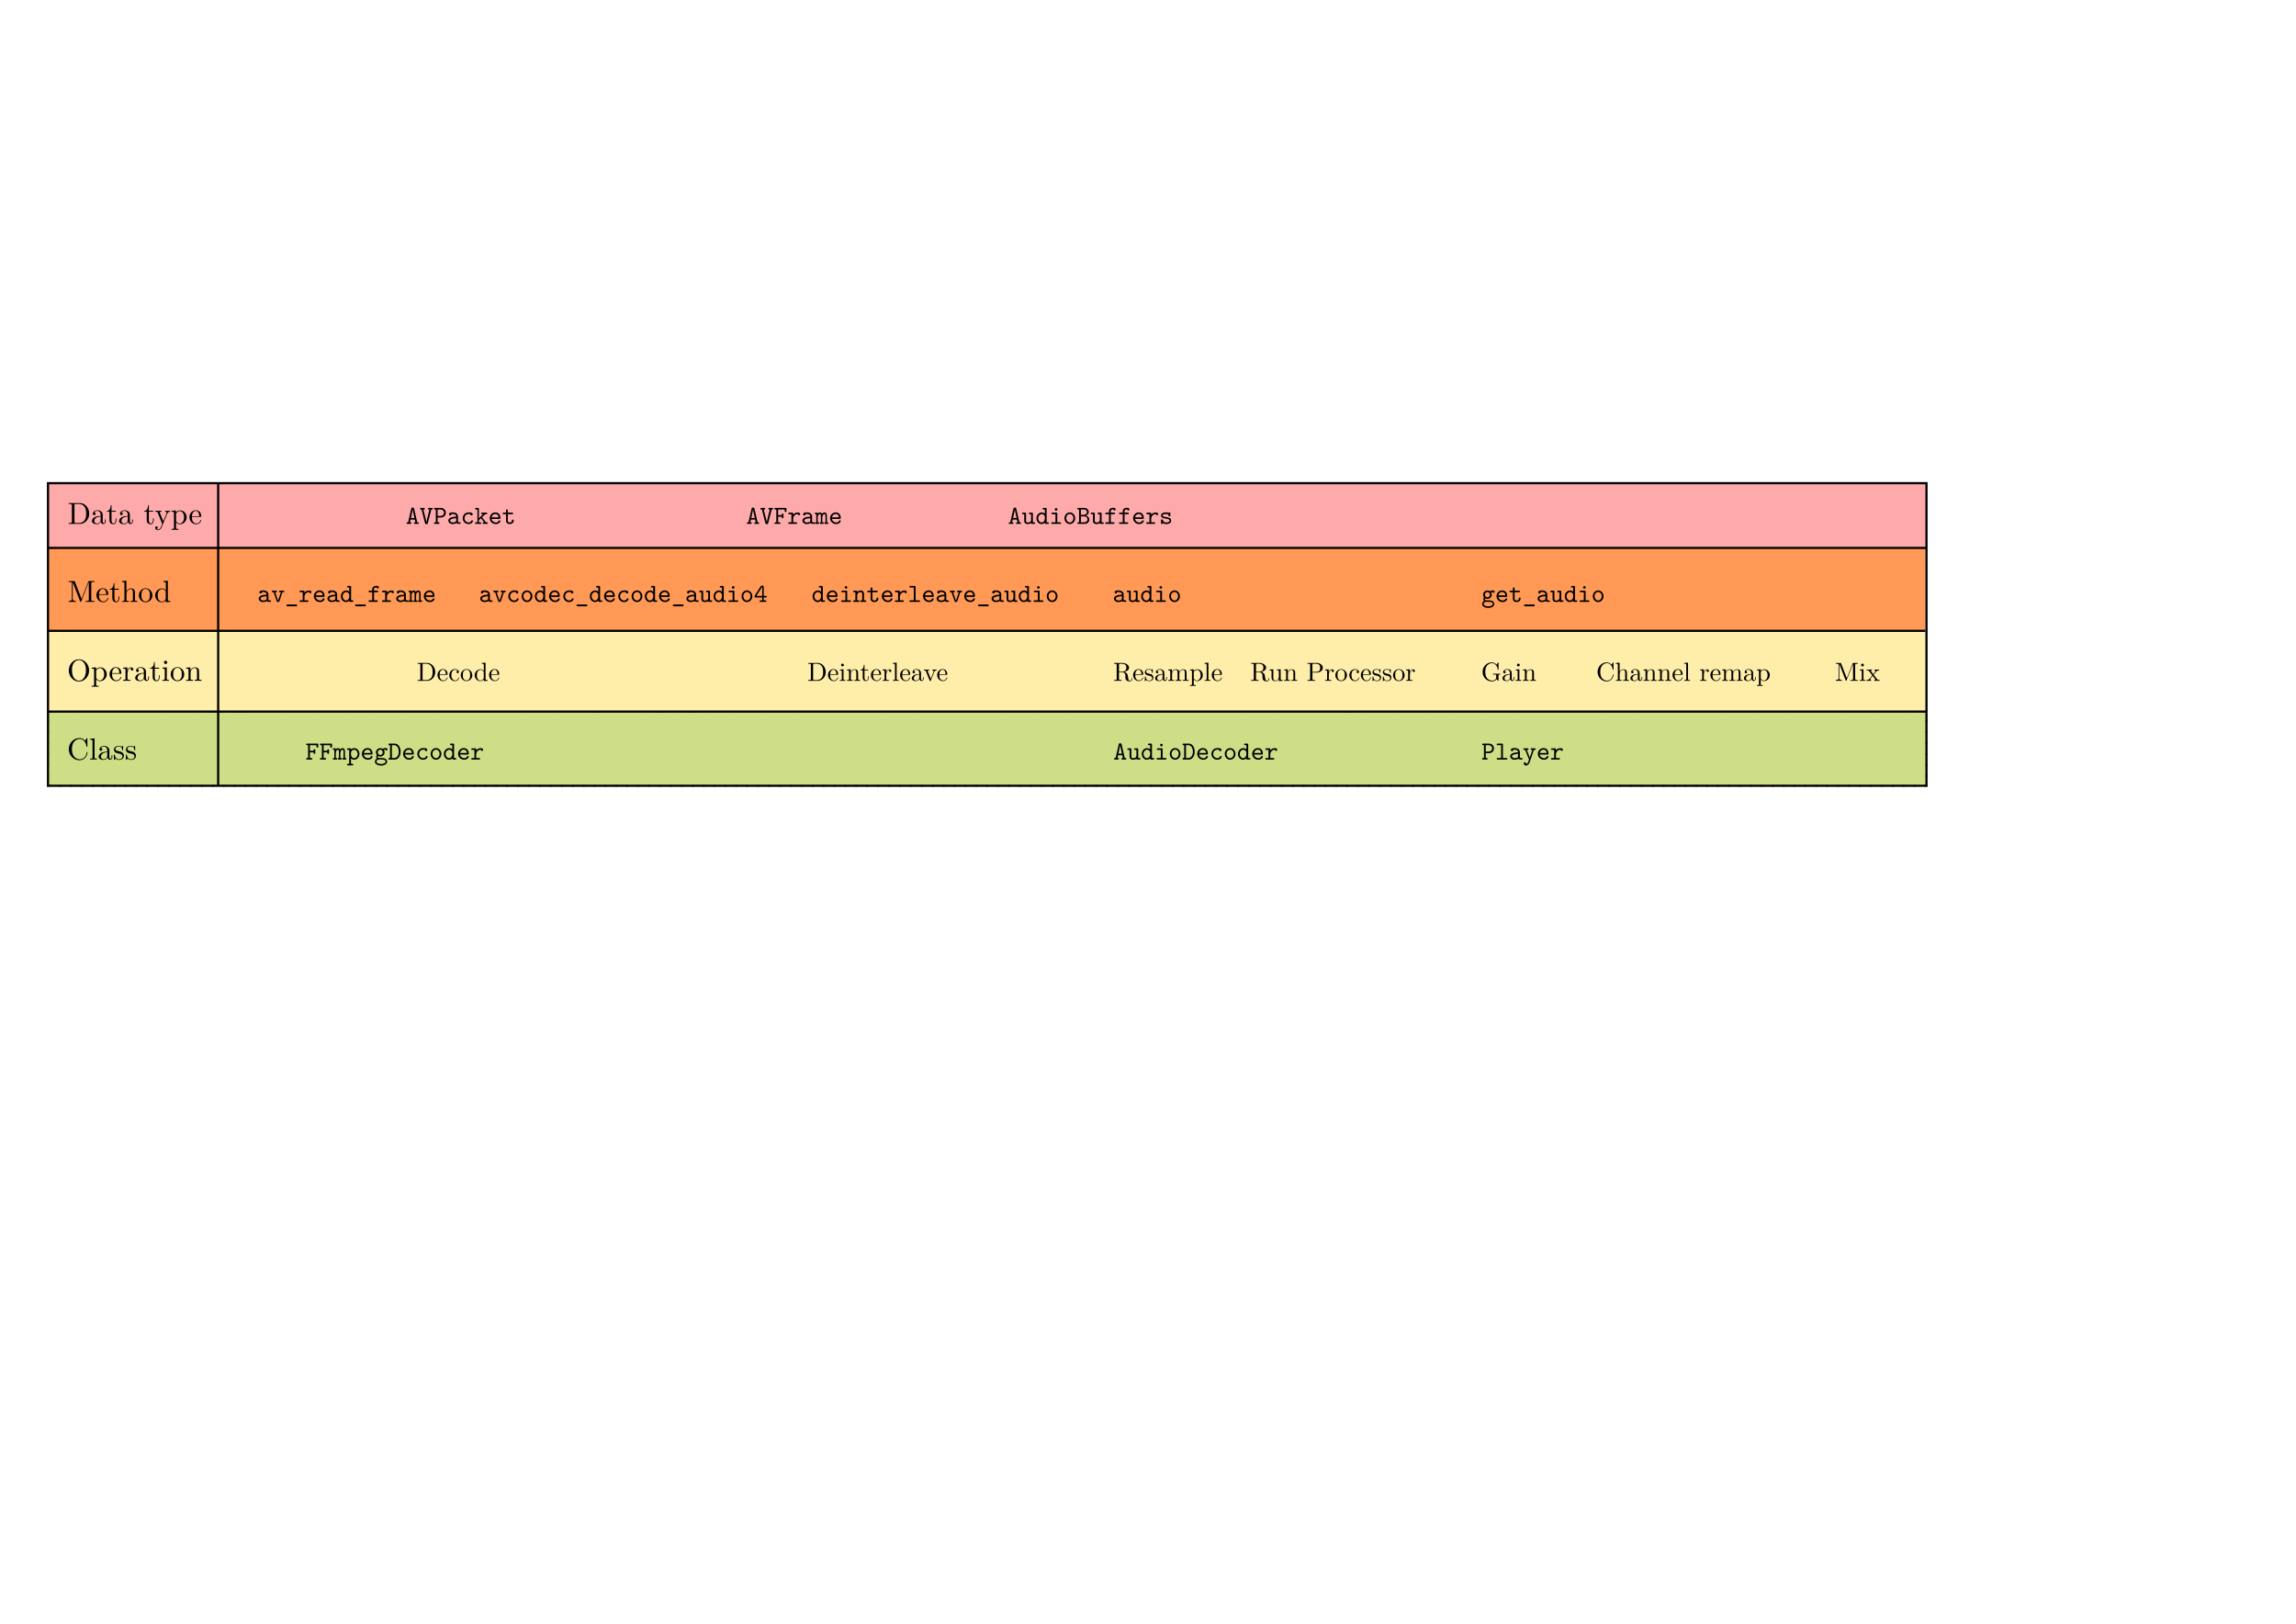
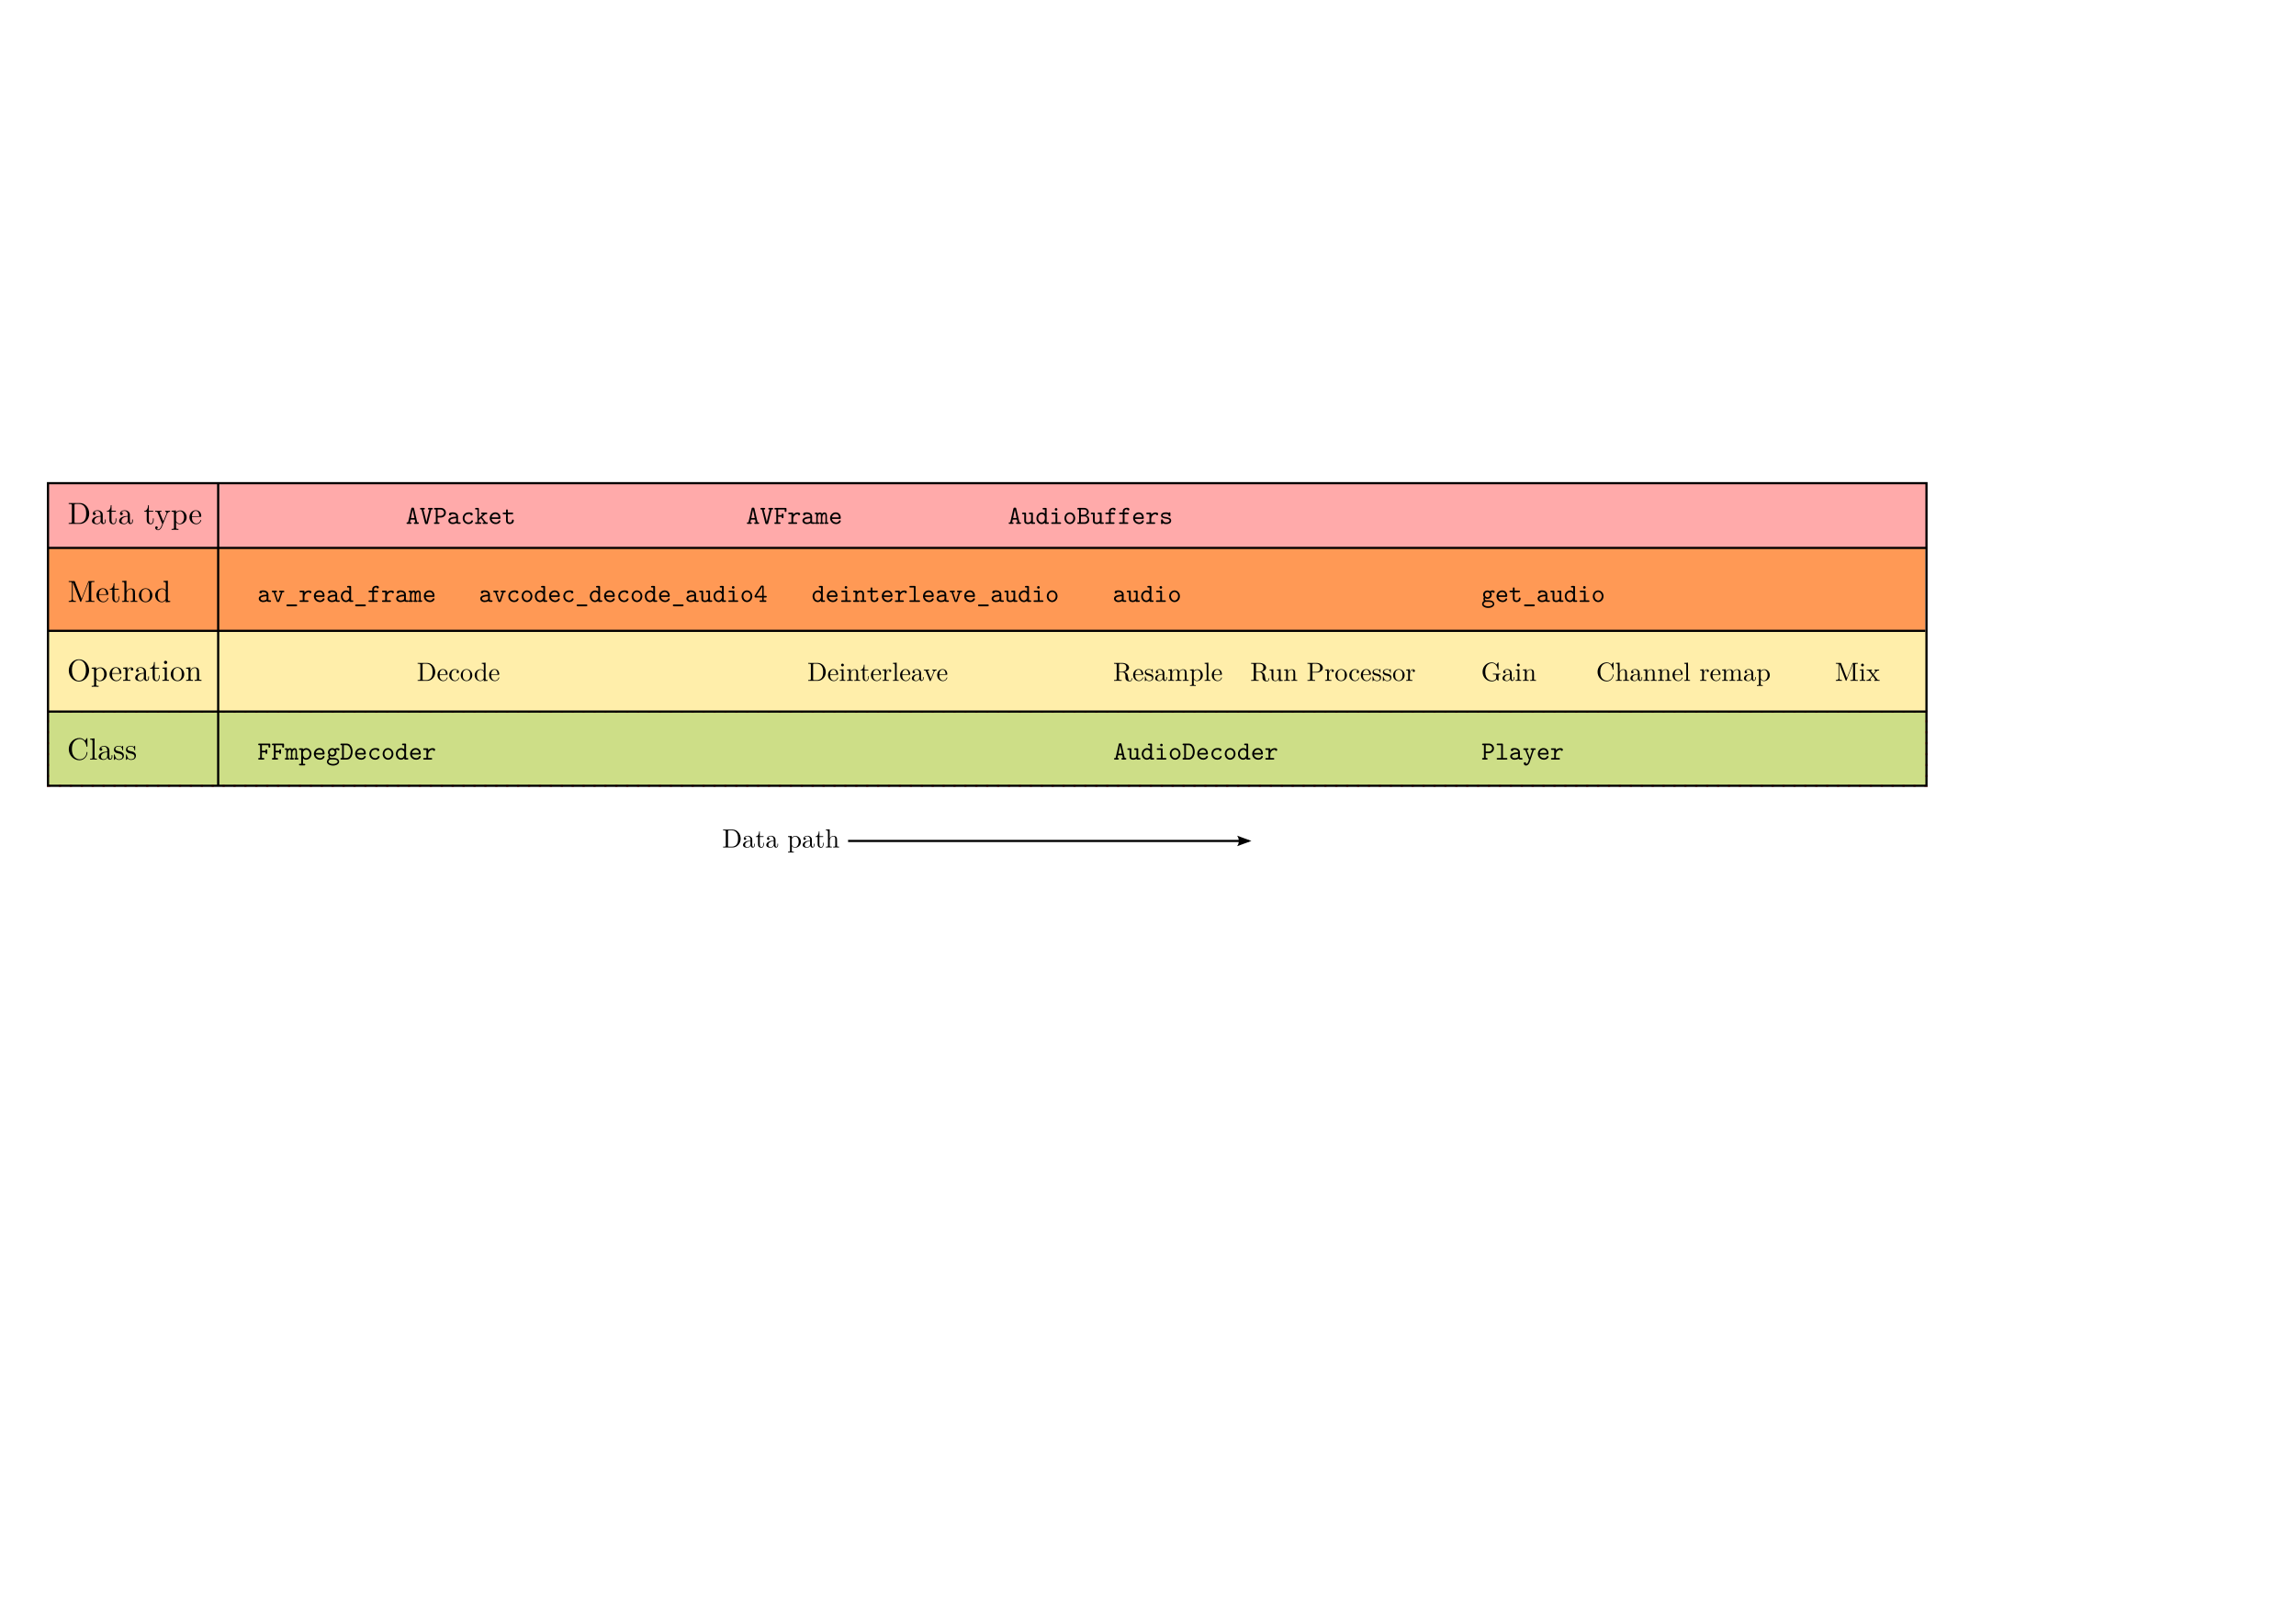
<svg xmlns="http://www.w3.org/2000/svg" width="1052.362" height="744.094" id="svg3115" version="1.1">
-   <defs id="defs3117" />
+   <defs id="defs3117">
+     <marker orient="auto" refY="0.0" refX="0.0" id="Arrow2Mend" style="overflow:visible;">
+       <path id="path3860" style="fill-rule:evenodd;stroke-width:0.625;stroke-linejoin:round;" d="M 8.719,4.034 L -2.207,0.016 L 8.719,-4.002 C 6.973,-1.63 6.983,1.616 8.719,4.034 z " transform="scale(0.6) rotate(180) translate(0,0)" />
+     </marker>
+   </defs>
  <g id="layer1" transform="translate(0,-308.2677)">
    <rect style="color:#000000;fill:#cdde87;fill-opacity:1;fill-rule:nonzero;stroke:#ff5555;stroke-width:1;stroke-linecap:butt;stroke-linejoin:miter;stroke-miterlimit:4;stroke-opacity:1;stroke-dasharray:1, 4;stroke-dashoffset:0;marker:none;visibility:visible;display:inline;overflow:visible;enable-background:accumulate" id="rect3395" width="861" height="34" x="22" y="326.094" transform="translate(0,308.2677)" />
    <rect style="color:#000000;fill:#ffeeaa;fill-opacity:1;fill-rule:nonzero;stroke:none;stroke-width:1;marker:none;visibility:visible;display:inline;overflow:visible;enable-background:accumulate" id="rect3393" width="861.045" height="37" x="22" y="597.362" />
    <rect style="color:#000000;fill:#ff9955;fill-opacity:1;fill-rule:nonzero;stroke:none;stroke-width:1;stroke-linecap:butt;stroke-linejoin:miter;stroke-miterlimit:4;stroke-opacity:1;stroke-dasharray:1, 4;stroke-dashoffset:0;marker:none;visibility:visible;display:inline;overflow:visible;enable-background:accumulate" id="rect3391" width="860.486" height="38" x="22" y="251.094" transform="translate(0,308.2677)" />
    <rect style="color:#000000;fill:#ffaaaa;fill-opacity:1;fill-rule:nonzero;stroke:none;stroke-width:1;marker:none;visibility:visible;display:inline;overflow:visible;enable-background:accumulate" id="rect3389" width="860.788" height="29.707" x="22" y="529.655" />
    <text xml:space="preserve" style="font-size:12px;font-style:normal;font-variant:normal;font-weight:normal;font-stretch:normal;line-height:125%;letter-spacing:0px;word-spacing:0px;fill:#000000;fill-opacity:1;stroke:none;font-family:Latin Modern Mono;-inkscape-font-specification:Latin Modern Mono" x="186" y="548.362" id="text3123">
      <tspan x="186" y="548.362" id="tspan3127">AVPacket</tspan>
    </text>
    <text xml:space="preserve" style="font-size:12px;font-style:normal;font-variant:normal;font-weight:normal;font-stretch:normal;line-height:125%;letter-spacing:0px;word-spacing:0px;fill:#000000;fill-opacity:1;stroke:none;font-family:Latin Modern Mono;-inkscape-font-specification:Latin Modern Mono" x="342" y="548.362" id="text3137">
      <tspan id="tspan3139" x="342" y="548.362">AVFrame</tspan>
    </text>
    <text xml:space="preserve" style="font-size:12px;font-style:normal;font-variant:normal;font-weight:normal;font-stretch:normal;line-height:125%;letter-spacing:0px;word-spacing:0px;fill:#000000;fill-opacity:1;stroke:none;font-family:Latin Modern Mono;-inkscape-font-specification:Latin Modern Mono" x="462" y="548.362" id="text3143">
      <tspan id="tspan3145" x="462" y="548.362">AudioBuffers</tspan>
    </text>
    <text xml:space="preserve" style="font-size:14px;font-style:normal;font-variant:normal;font-weight:normal;font-stretch:normal;line-height:125%;letter-spacing:0px;word-spacing:0px;fill:#000000;fill-opacity:1;stroke:none;font-family:Latin Modern Roman;-inkscape-font-specification:Latin Modern Roman" x="31" y="548.362" id="text3165">
      <tspan id="tspan3167" x="31" y="548.362">Data type</tspan>
    </text>
-     <text xml:space="preserve" style="font-size:12px;font-style:normal;font-variant:normal;font-weight:normal;font-stretch:normal;line-height:125%;letter-spacing:0px;word-spacing:0px;fill:#000000;fill-opacity:1;stroke:none;font-family:Latin Modern Mono;-inkscape-font-specification:Latin Modern Mono" x="140" y="656.362" id="text3151">
-       <tspan id="tspan3153" x="140" y="656.362">FFmpegDecoder</tspan>
+     <text xml:space="preserve" style="font-size:12px;font-style:normal;font-variant:normal;font-weight:normal;font-stretch:normal;line-height:125%;letter-spacing:0px;word-spacing:0px;fill:#000000;fill-opacity:1;stroke:none;font-family:Latin Modern Mono;-inkscape-font-specification:Latin Modern Mono" x="118" y="656.362" id="text3151">
+       <tspan id="tspan3153" x="118" y="656.362">FFmpegDecoder</tspan>
    </text>
    <text xml:space="preserve" style="font-size:12px;font-style:normal;font-variant:normal;font-weight:normal;font-stretch:normal;line-height:125%;letter-spacing:0px;word-spacing:0px;fill:#000000;fill-opacity:1;stroke:none;font-family:Latin Modern Mono;-inkscape-font-specification:Latin Modern Mono" x="510.276" y="656.362" id="text3155">
      <tspan id="tspan3157" x="510.276" y="656.362">AudioDecoder</tspan>
    </text>
    <text xml:space="preserve" style="font-size:14px;font-style:normal;font-variant:normal;font-weight:normal;font-stretch:normal;text-indent:0;text-align:start;text-decoration:none;line-height:125%;letter-spacing:0px;word-spacing:0px;text-transform:none;direction:ltr;block-progression:tb;writing-mode:lr-tb;text-anchor:start;baseline-shift:baseline;color:#000000;fill:#000000;fill-opacity:1;fill-rule:nonzero;stroke:none;marker:none;visibility:visible;display:inline;overflow:visible;enable-background:accumulate;font-family:Latin Modern Roman;-inkscape-font-specification:Latin Modern Roman" x="30.748" y="656.362" id="text3169">
      <tspan id="tspan3171" x="30.748" y="656.362">Class</tspan>
    </text>
    <text xml:space="preserve" style="font-size:12px;font-style:normal;font-variant:normal;font-weight:normal;font-stretch:normal;line-height:125%;letter-spacing:0px;word-spacing:0px;fill:#000000;fill-opacity:1;stroke:none;font-family:Latin Modern Mono;-inkscape-font-specification:Latin Modern Mono" x="679" y="656.362" id="text3238">
      <tspan id="tspan3240" x="679" y="656.362">Player</tspan>
    </text>
    <text xml:space="preserve" style="font-size:12px;font-style:normal;font-variant:normal;font-weight:normal;font-stretch:normal;line-height:125%;letter-spacing:0px;word-spacing:0px;fill:#000000;fill-opacity:1;stroke:none;font-family:Latin Modern Mono;-inkscape-font-specification:Latin Modern Mono" x="219.511" y="584.11" id="text3129">
      <tspan id="tspan3131" x="219.511" y="584.11">avcodec_decode_audio4</tspan>
    </text>
    <text xml:space="preserve" style="font-size:12px;font-style:normal;font-variant:normal;font-weight:normal;font-stretch:normal;line-height:125%;letter-spacing:0px;word-spacing:0px;fill:#000000;fill-opacity:1;stroke:none;font-family:Latin Modern Mono;-inkscape-font-specification:Latin Modern Mono" x="118" y="584.11" id="text3133">
      <tspan id="tspan3135" x="118" y="584.11">av_read_frame</tspan>
    </text>
    <text xml:space="preserve" style="font-size:12px;font-style:normal;font-variant:normal;font-weight:normal;font-stretch:normal;line-height:125%;letter-spacing:0px;word-spacing:0px;fill:#000000;fill-opacity:1;stroke:none;font-family:Latin Modern Mono;-inkscape-font-specification:Latin Modern Mono" x="372" y="584.11" id="text3147">
      <tspan id="tspan3149" x="372" y="584.11">deinterleave_audio</tspan>
    </text>
    <text xml:space="preserve" style="font-size:12px;font-style:normal;font-variant:normal;font-weight:normal;font-stretch:normal;line-height:125%;letter-spacing:0px;word-spacing:0px;fill:#000000;fill-opacity:1;stroke:none;font-family:Latin Modern Mono;-inkscape-font-specification:Latin Modern Mono" x="510" y="584.11" id="text3159">
      <tspan id="tspan3161" x="510" y="584.11">audio</tspan>
      <tspan x="510" y="599.11" id="tspan3163" />
    </text>
    <text xml:space="preserve" style="font-size:14px;font-style:normal;font-variant:normal;font-weight:normal;font-stretch:normal;text-indent:0;text-align:start;text-decoration:none;line-height:125%;letter-spacing:0px;word-spacing:0px;text-transform:none;direction:ltr;block-progression:tb;writing-mode:lr-tb;text-anchor:start;baseline-shift:baseline;color:#000000;fill:#000000;fill-opacity:1;fill-rule:nonzero;stroke:none;marker:none;visibility:visible;display:inline;overflow:visible;enable-background:accumulate;font-family:Latin Modern Roman;-inkscape-font-specification:Latin Modern Roman" x="30.976" y="584.11" id="text3181">
      <tspan id="tspan3183" x="30.976" y="584.11">Method</tspan>
    </text>
    <text xml:space="preserve" style="font-size:12px;font-style:normal;font-variant:normal;font-weight:normal;font-stretch:normal;line-height:125%;letter-spacing:0px;word-spacing:0px;fill:#000000;fill-opacity:1;stroke:none;font-family:Latin Modern Mono;-inkscape-font-specification:Latin Modern Mono" x="678.964" y="584.11" id="text3242">
      <tspan id="tspan3244" x="678.964" y="584.11">get_audio</tspan>
    </text>
    <text xml:space="preserve" style="font-size:14px;font-style:normal;font-variant:normal;font-weight:normal;font-stretch:normal;text-indent:0;text-align:start;text-decoration:none;line-height:125%;letter-spacing:0px;word-spacing:0px;text-transform:none;direction:ltr;block-progression:tb;writing-mode:lr-tb;text-anchor:start;baseline-shift:baseline;color:#000000;fill:#000000;fill-opacity:1;fill-rule:nonzero;stroke:none;marker:none;visibility:visible;display:inline;overflow:visible;enable-background:accumulate;font-family:Latin Modern Roman;-inkscape-font-specification:Latin Modern Roman" x="30.748" y="620.278" id="text3185">
      <tspan id="tspan3187" x="30.748" y="620.278">Operation</tspan>
    </text>
    <text xml:space="preserve" style="font-size:12px;font-style:normal;font-variant:normal;font-weight:normal;font-stretch:normal;line-height:125%;letter-spacing:0px;word-spacing:0px;fill:#000000;fill-opacity:1;stroke:none;font-family:Latin Modern Roman;-inkscape-font-specification:Latin Modern Roman" x="191" y="620.278" id="text3222">
      <tspan id="tspan3224" x="191" y="620.278">Decode</tspan>
    </text>
    <text xml:space="preserve" style="font-size:12px;font-style:normal;font-variant:normal;font-weight:normal;font-stretch:normal;line-height:125%;letter-spacing:0px;word-spacing:0px;fill:#000000;fill-opacity:1;stroke:none;font-family:Latin Modern Roman;-inkscape-font-specification:Latin Modern Roman" x="370" y="620.278" id="text3226">
      <tspan id="tspan3228" x="370" y="620.278">Deinterleave</tspan>
    </text>
    <text xml:space="preserve" style="font-size:12px;font-style:normal;font-variant:normal;font-weight:normal;font-stretch:normal;line-height:125%;letter-spacing:0px;word-spacing:0px;fill:#000000;fill-opacity:1;stroke:none;font-family:Latin Modern Roman;-inkscape-font-specification:Latin Modern Roman" x="510.18" y="620.278" id="text3230">
      <tspan id="tspan3232" x="510.18" y="620.278">Resample</tspan>
    </text>
    <text xml:space="preserve" style="font-size:12px;font-style:normal;font-variant:normal;font-weight:normal;font-stretch:normal;line-height:125%;letter-spacing:0px;word-spacing:0px;fill:#000000;fill-opacity:1;stroke:none;font-family:Latin Modern Roman;-inkscape-font-specification:Latin Modern Roman" x="573" y="620.278" id="text3234">
      <tspan id="tspan3236" x="573" y="620.278">Run Processor</tspan>
    </text>
    <text xml:space="preserve" style="font-size:12px;font-style:normal;font-variant:normal;font-weight:normal;font-stretch:normal;line-height:125%;letter-spacing:0px;word-spacing:0px;fill:#000000;fill-opacity:1;stroke:none;font-family:Latin Modern Roman;-inkscape-font-specification:Latin Modern Roman" x="678.856" y="620.278" id="text3246">
      <tspan id="tspan3248" x="678.856" y="620.278">Gain</tspan>
    </text>
    <text xml:space="preserve" style="font-size:12px;font-style:normal;font-variant:normal;font-weight:normal;font-stretch:normal;line-height:125%;letter-spacing:0px;word-spacing:0px;fill:#000000;fill-opacity:1;stroke:none;font-family:Latin Modern Roman;-inkscape-font-specification:Latin Modern Roman" x="731.563" y="620.278" id="text3250">
      <tspan id="tspan3252" x="731.563" y="620.278">Channel remap</tspan>
    </text>
    <text xml:space="preserve" style="font-size:12px;font-style:normal;font-variant:normal;font-weight:normal;font-stretch:normal;line-height:125%;letter-spacing:0px;word-spacing:0px;fill:#000000;fill-opacity:1;stroke:none;font-family:Latin Modern Roman;-inkscape-font-specification:Latin Modern Roman" x="841" y="620.278" id="text3254">
      <tspan id="tspan3256" x="841" y="620.278">Mix</tspan>
    </text>
    <rect style="color:#000000;fill:none;stroke:#000000;stroke-width:1;marker:none;visibility:visible;display:inline;overflow:visible;enable-background:accumulate" id="rect3356" width="861" height="138.669" x="22" y="529.693" />
    <path style="fill:none;stroke:#000000;stroke-width:1px;stroke-linecap:butt;stroke-linejoin:miter;stroke-opacity:1" d="m 22,251.094 860.788,0" id="path3358" transform="translate(0,308.2677)" />
    <path style="fill:none;stroke:#000000;stroke-width:1px;stroke-linecap:butt;stroke-linejoin:miter;stroke-opacity:1" d="m 22,289.094 860.486,0" id="path3360" transform="translate(0,308.2677)" />
    <path style="fill:none;stroke:#000000;stroke-width:1px;stroke-linecap:butt;stroke-linejoin:miter;stroke-opacity:1" d="m 22,326.094 860.694,0" id="path3362" transform="translate(0,308.2677)" />
    <path style="fill:none;stroke:#000000;stroke-width:1px;stroke-linecap:butt;stroke-linejoin:miter;stroke-opacity:1" d="m 100,221.377 0,138.635" id="path3364" transform="translate(0,308.2677)" />
+     <g id="g4273" transform="translate(165.0872,-48.74091)">
+       <text transform="translate(0,308.2677)" id="text3036" y="437.115" x="165.913" style="font-size:12px;font-style:normal;font-variant:normal;font-weight:normal;font-stretch:normal;text-indent:0;text-align:start;text-decoration:none;line-height:125%;letter-spacing:0px;word-spacing:0px;text-transform:none;direction:ltr;block-progression:tb;writing-mode:lr-tb;text-anchor:start;baseline-shift:baseline;color:#000000;fill:#000000;fill-opacity:1;fill-rule:nonzero;stroke:none;marker:none;visibility:visible;display:inline;overflow:visible;enable-background:accumulate;font-family:Latin Modern Roman;-inkscape-font-specification:Latin Modern Roman" xml:space="preserve">
+         <tspan y="437.115" x="165.913" id="tspan3038">Data path </tspan>
+       </text>
+       <path id="path3059" d="m 223.622,742.393 183.546,0" style="fill:none;stroke:#000000;stroke-width:1px;stroke-linecap:butt;stroke-linejoin:miter;stroke-opacity:1;marker-end:url(#Arrow2Mend)" />
+     </g>
  </g>
</svg>
